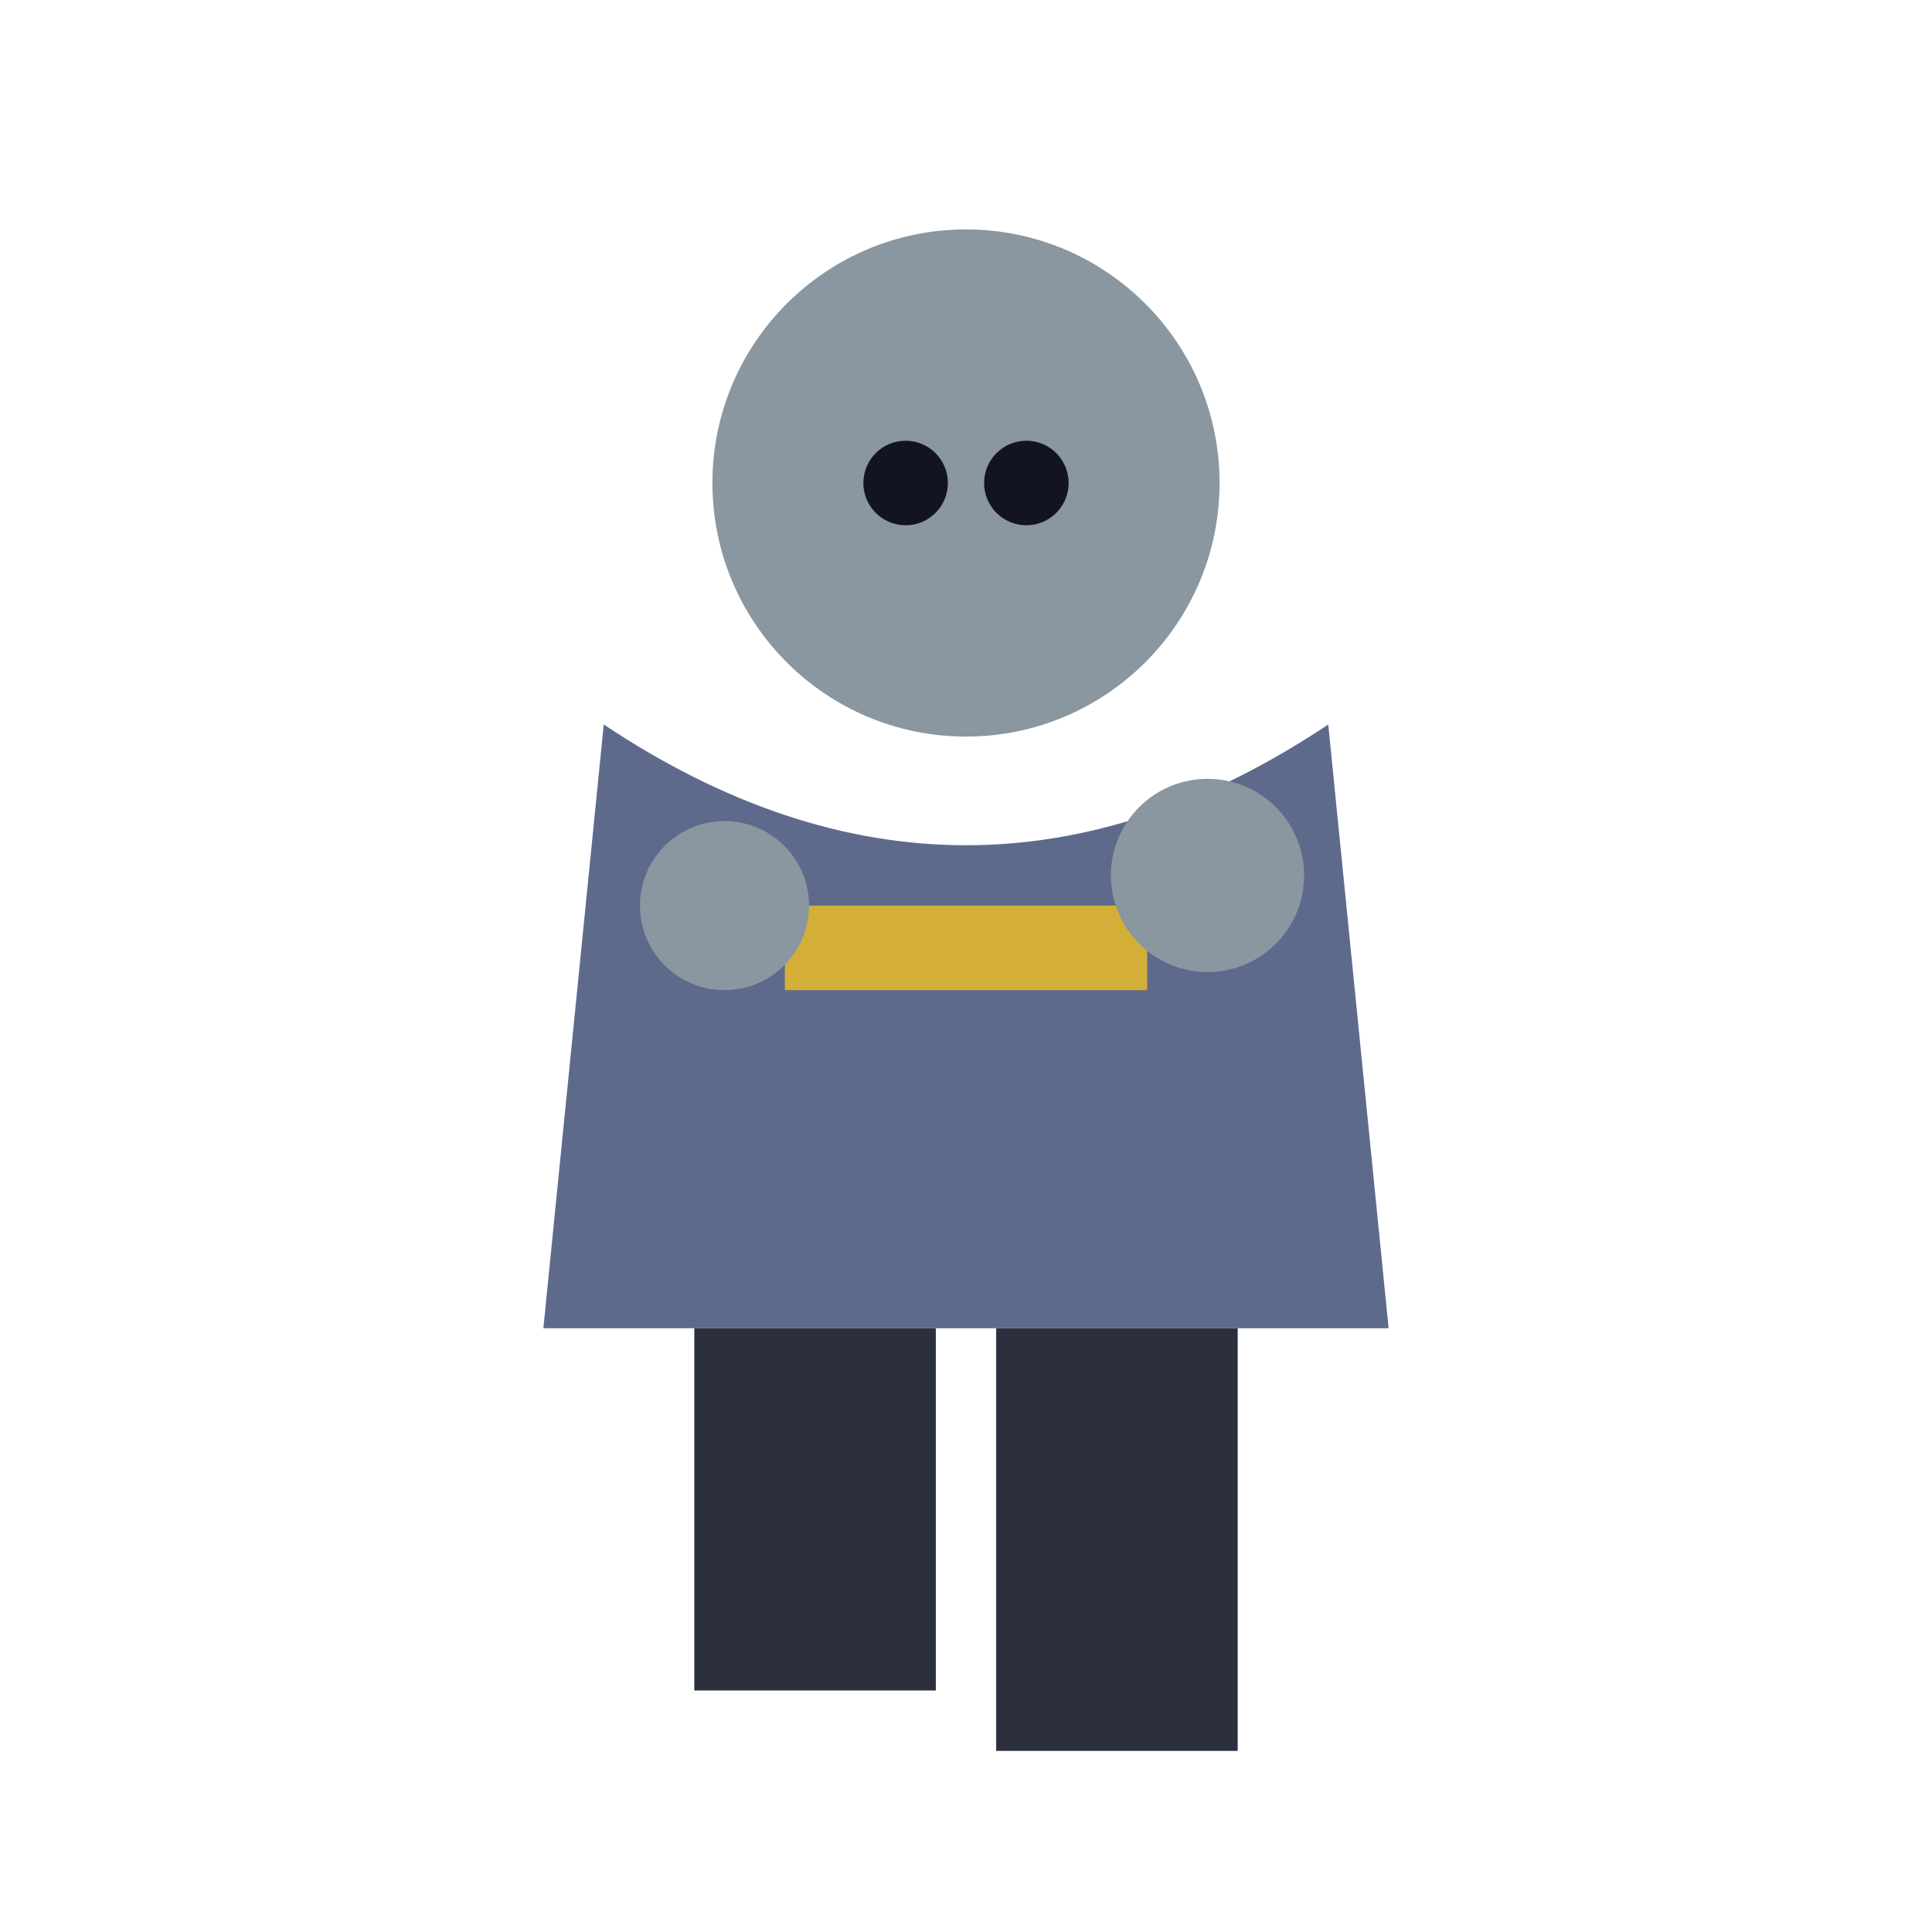
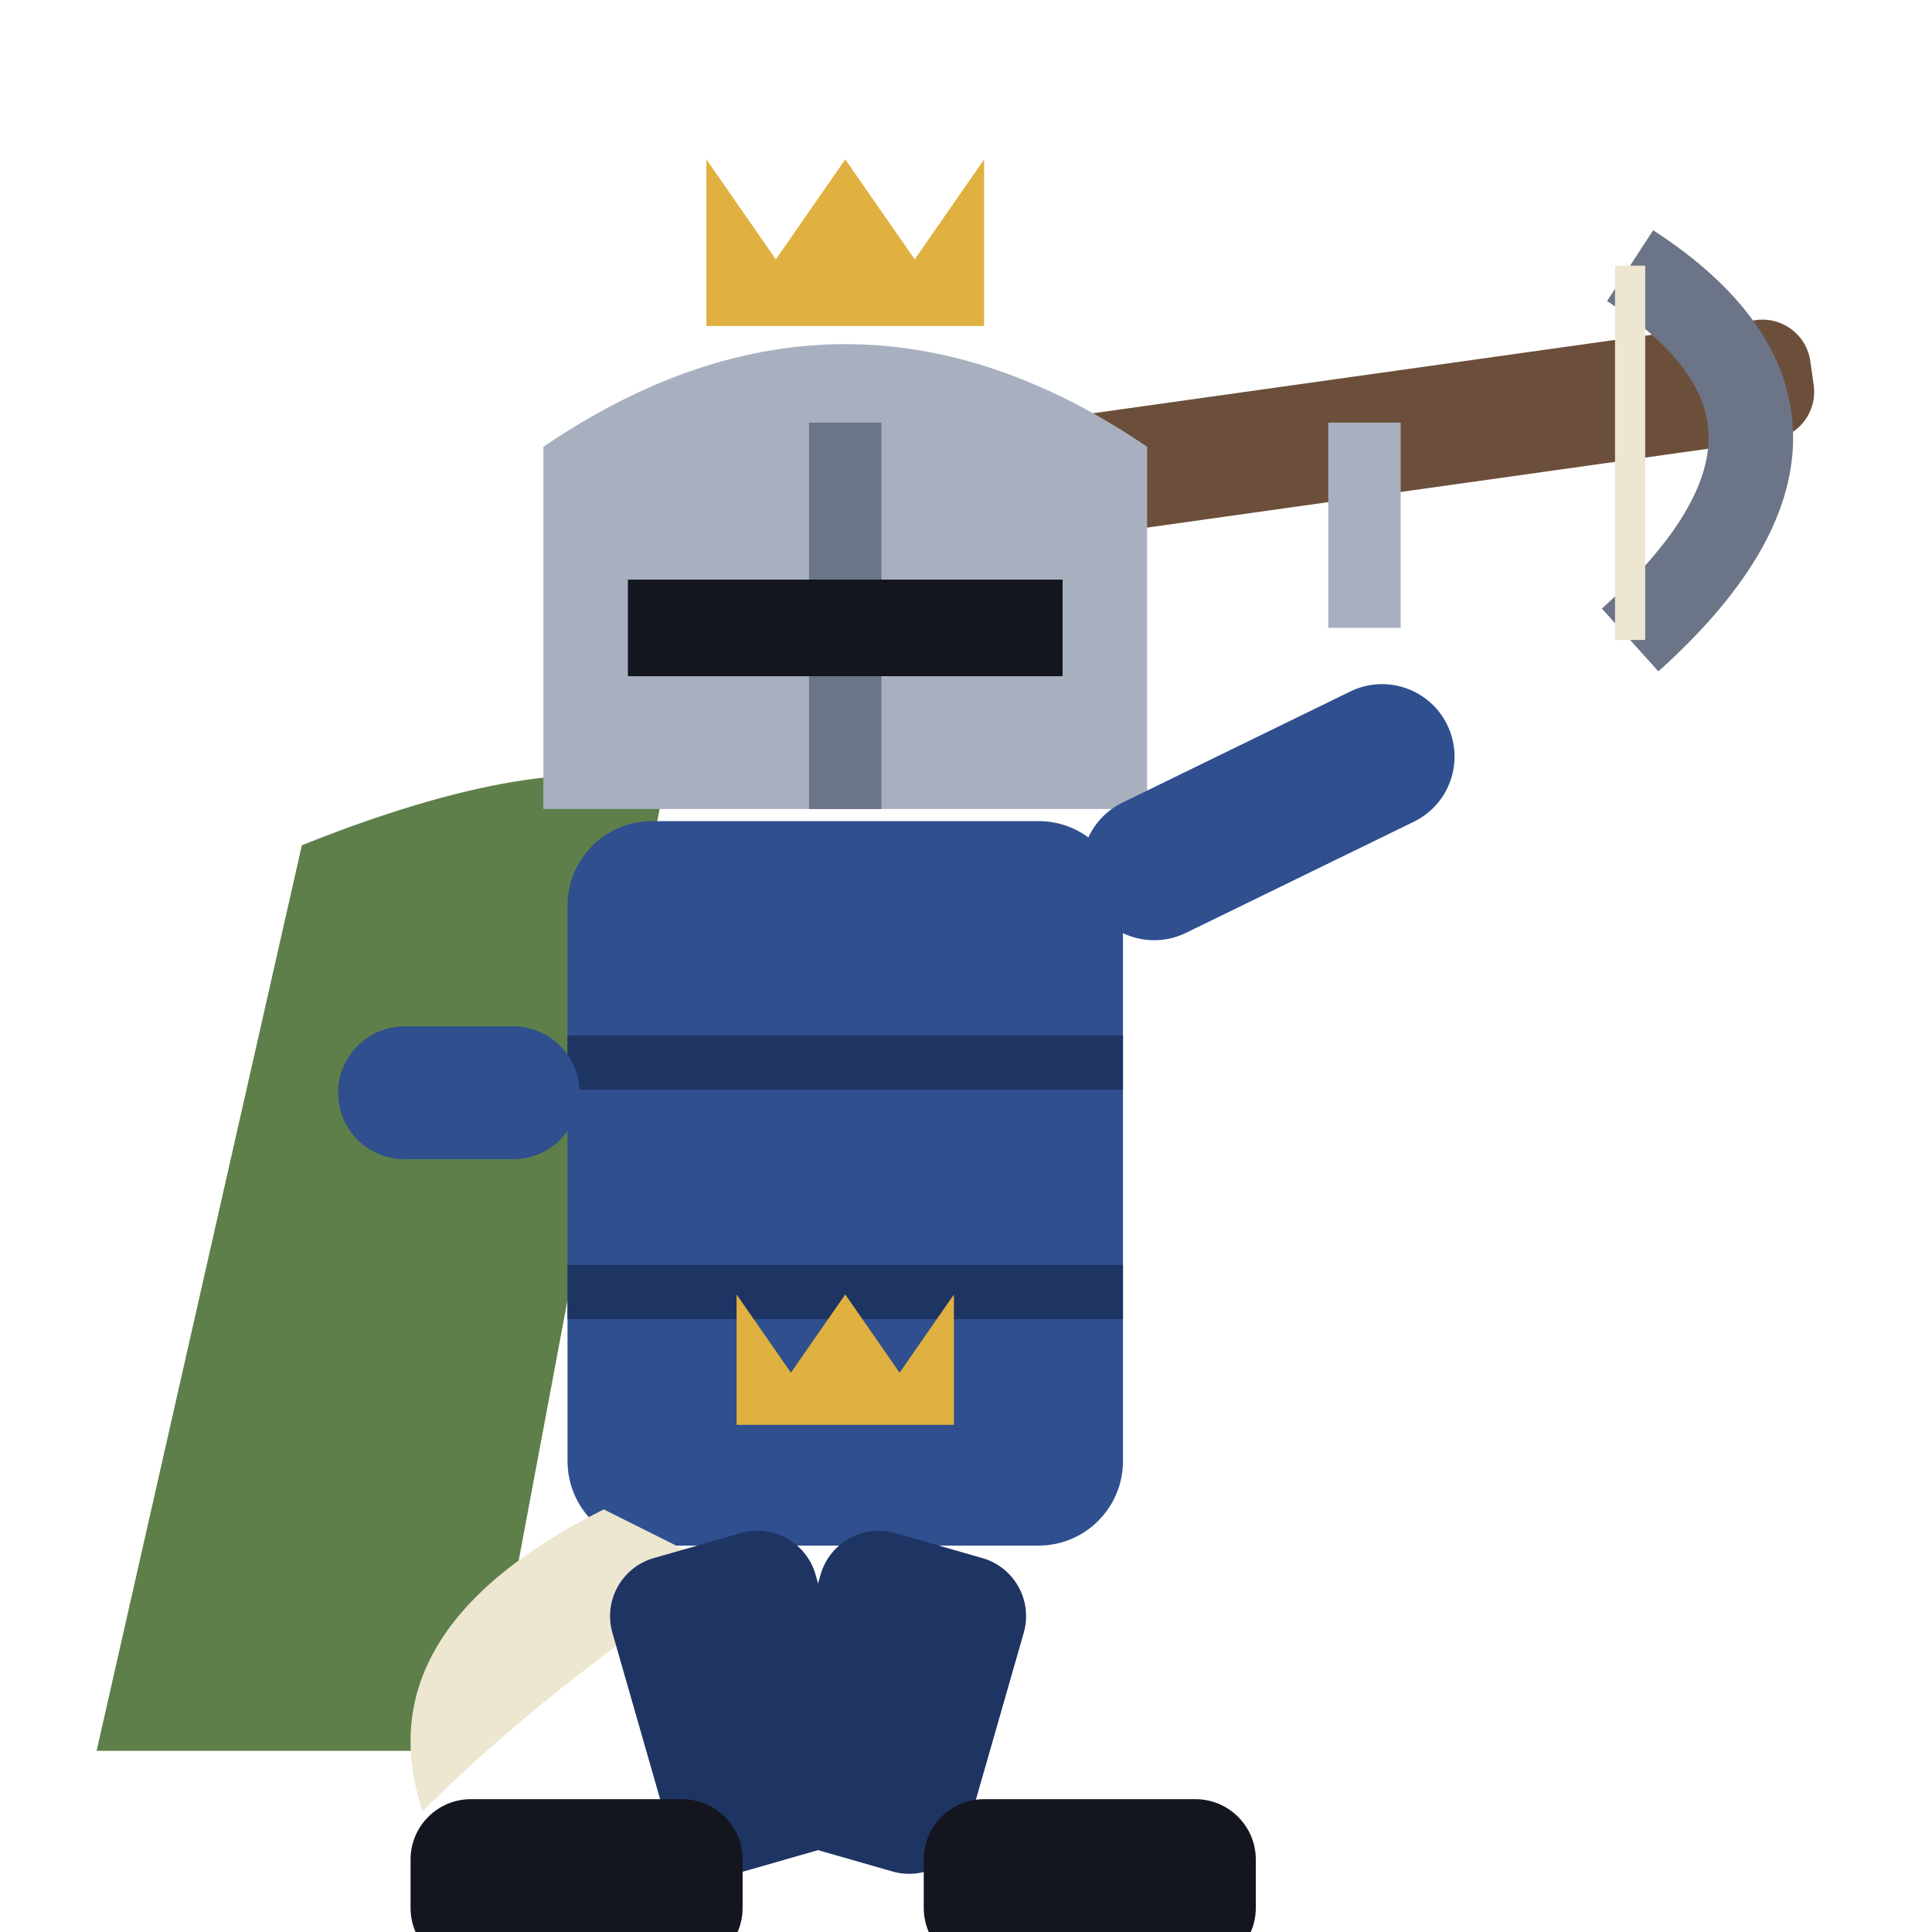
<svg xmlns="http://www.w3.org/2000/svg" viewBox="0 0 32 32">
-   <circle cx="16" cy="8" r="4.2" fill="#8A97A0" />
-   <circle cx="15" cy="8" r="0.7" fill="#12141f" />
-   <circle cx="17" cy="8" r="0.7" fill="#12141f" />
-   <path d="M10,12 L9,22 L23,22 L22,12 Q16,16 10,12 Z" fill="#5E6A8C" />
-   <rect x="13" y="15" width="6" height="1.4" fill="#D4AF37" />
-   <circle cx="12" cy="15" r="1.4" fill="#8A97A0" />
-   <circle cx="20" cy="14.5" r="1.6" fill="#8A97A0" />
-   <rect x="11.5" y="22" width="4" height="6" fill="#2B2F3E" />
-   <rect x="16.5" y="22" width="4" height="7" fill="#2B2F3E" />
+   <rect x="17" y="7" width="13" height="2" rx="0.8" fill="#6B4F3A" transform="rotate(-8 17 7)" />
+   <path d="M27,4.4 Q31,7 27,10.6" stroke="#6C7488" stroke-width="1.4" fill="none" />
+   <path d="M27,4.4 L27,10.6" stroke="#EDE6D0" stroke-width="0.5" />
+   <rect x="22" y="7" width="1.2" height="3.4" fill="#A8B0C0" />
+   <path d="M5,14 Q9,12.4 11,13 L8,29 H1.6 Z" fill="#5E7F4A" />
+   <path d="M9,13.4 V7.4 Q14,4 19,7.4 V13.4 Z" fill="#A8B0C0" />
+   <path d="M14,7 V13.4" stroke="#6C7488" stroke-width="1.2" />
+   <rect x="10.4" y="9.6" width="7.2" height="1.6" fill="#14161F" />
+   <path d="M11.7,5.4 L11.7,2.64 L12.85,4.296 L14,2.64 L15.15,4.296 L16.3,2.64 L16.3,5.4 Z" fill="#E0B040" />
+   <rect x="9.4" y="13.6" width="9.2" height="12" rx="1.4" fill="#2F4F8F" />
+   <path d="M9.4,17.6 H18.6 M9.4,21.4 H18.6" stroke="#1E3463" stroke-width="0.9" />
+   <path d="M12.2,23.6 L12.2,21.44 L13.1,22.736 L14,21.44 L14.9,22.736 L15.8,21.44 L15.8,23.6 Z" fill="#E0B040" />
+   <rect x="17.6" y="13.8" width="6.6" height="2.4" rx="1.2" fill="#2F4F8F" transform="rotate(-26 17.6 14)" />
+   <rect x="5.6" y="17" width="4" height="2.2" rx="1.1" fill="#2F4F8F" />
+   <path d="M10,25 Q6,27 7,30 Q9,28 12,26 Z" fill="#EDE6D0" />
+   <rect x="9.8" y="25.6" width="3.5" height="5.4" rx="1" fill="#1E3463" transform="rotate(-16 11.55 25.6)" />
+   <rect x="13.8" y="25.6" width="3.5" height="5.4" rx="1" fill="#1E3463" transform="rotate(16 15.55 25.6)" />
+   <rect x="6.8" y="29.8" width="5.5" height="2.8" rx="1" fill="#14161F" />
+   <rect x="15.3" y="29.8" width="5.5" height="2.8" rx="1" fill="#14161F" />
</svg>
